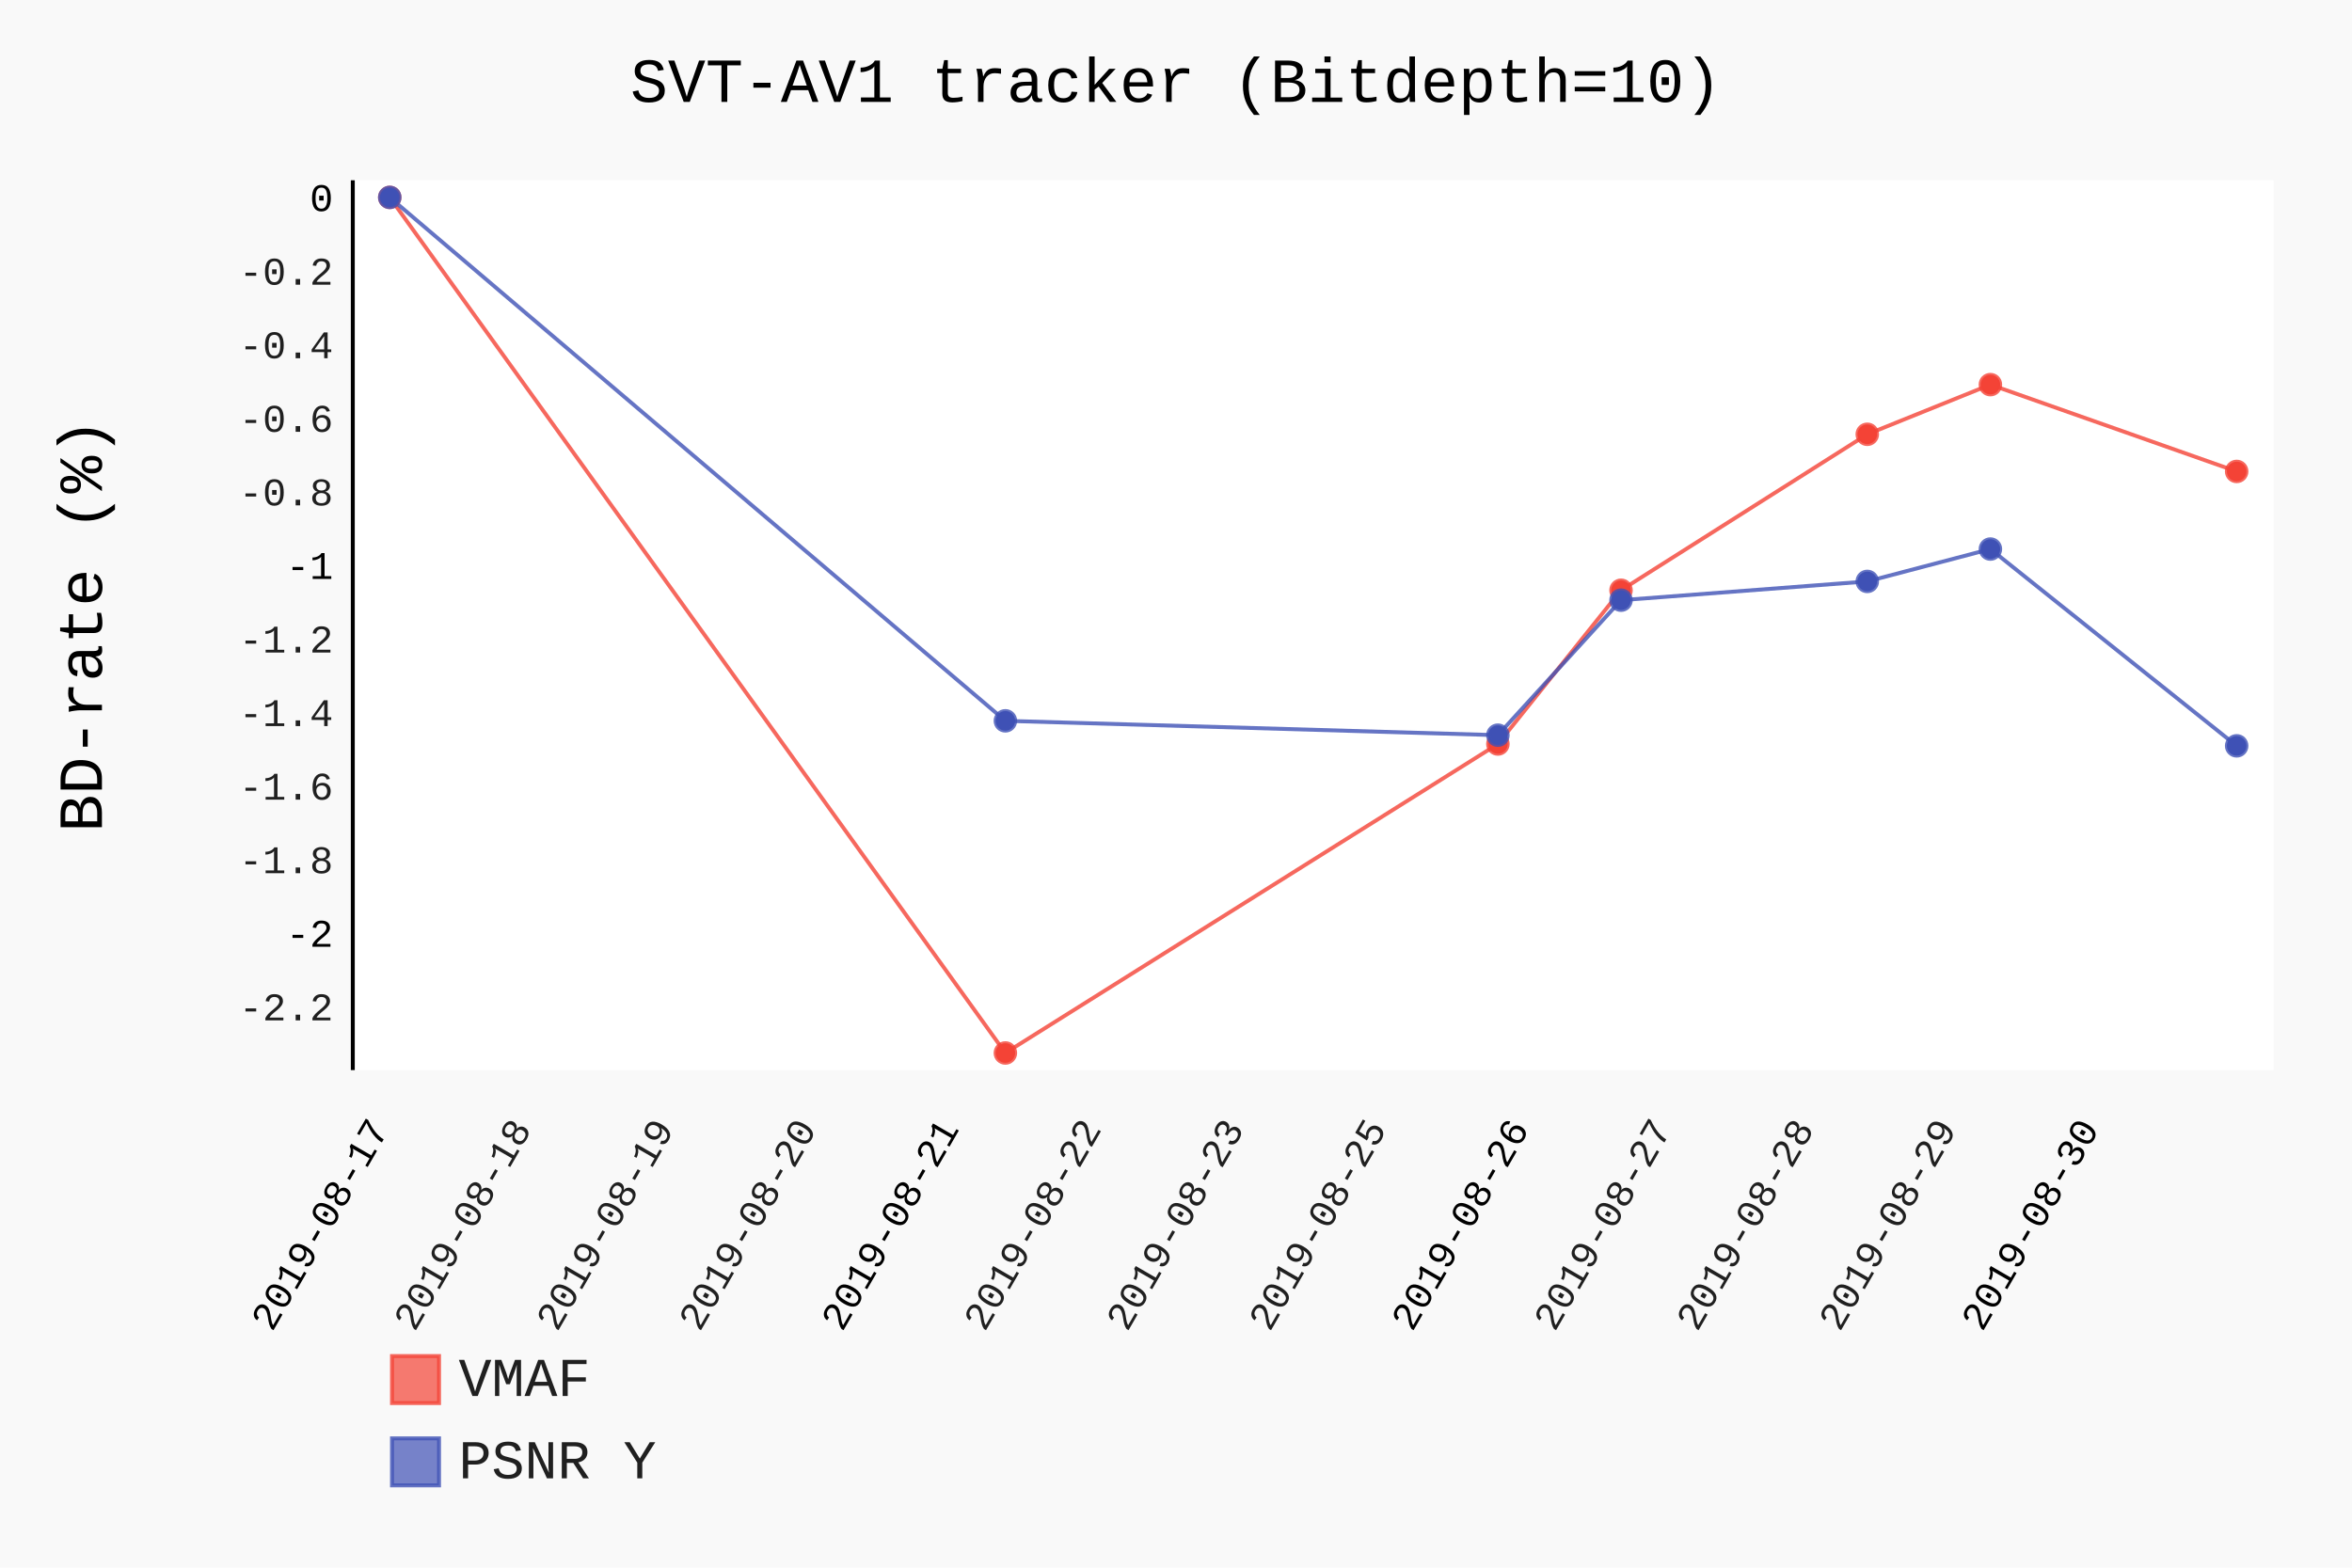
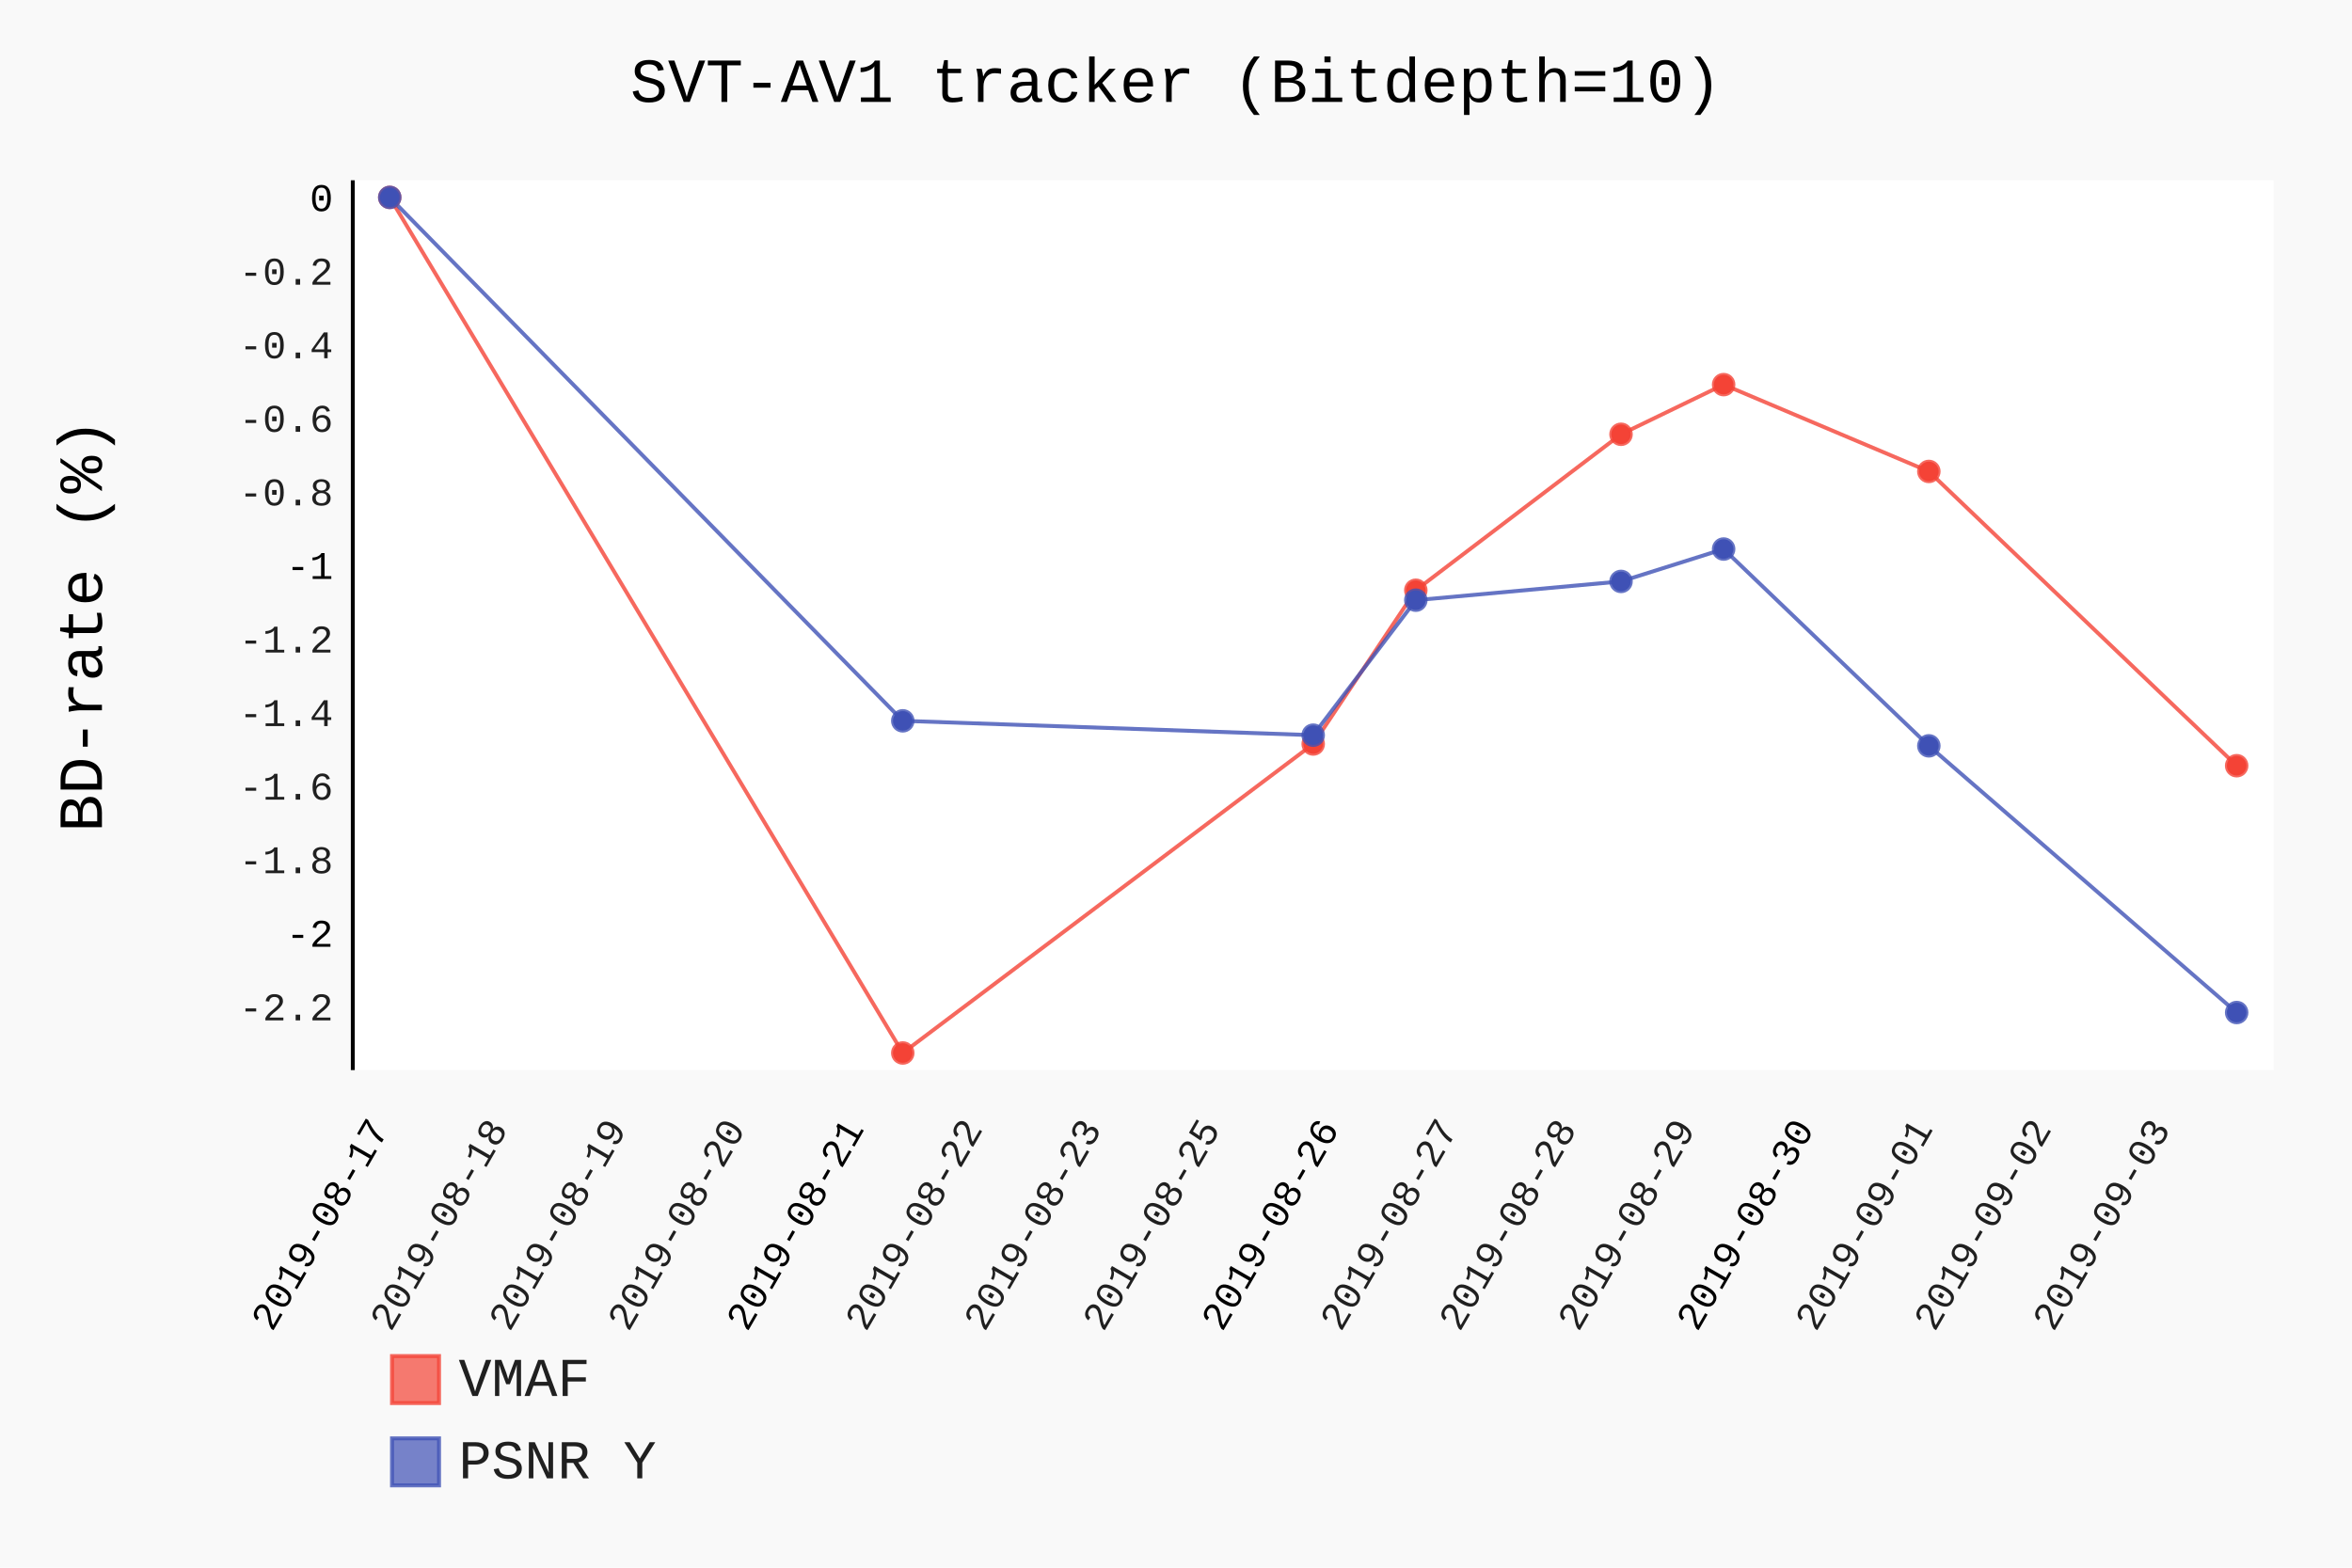
- <svg xmlns="http://www.w3.org/2000/svg" id="chart-37fdab24-982c-4666-add4-03a3a90a450e" class="pygal-chart" viewBox="0 0 600 400">
+ <svg xmlns="http://www.w3.org/2000/svg" id="chart-e56df686-d0ec-4c31-8e5a-a6c27608fdf3" class="pygal-chart" viewBox="0 0 600 400">
  <defs>
-     <style type="text/css">#chart-37fdab24-982c-4666-add4-03a3a90a450e{-webkit-user-select:none;-webkit-font-smoothing:antialiased;font-family:Consolas,"Liberation Mono",Menlo,Courier,monospace}#chart-37fdab24-982c-4666-add4-03a3a90a450e .title{font-family:Consolas,"Liberation Mono",Menlo,Courier,monospace;font-size:16px}#chart-37fdab24-982c-4666-add4-03a3a90a450e .legends .legend text{font-family:Consolas,"Liberation Mono",Menlo,Courier,monospace;font-size:14px}#chart-37fdab24-982c-4666-add4-03a3a90a450e .axis text{font-family:Consolas,"Liberation Mono",Menlo,Courier,monospace;font-size:10px}#chart-37fdab24-982c-4666-add4-03a3a90a450e .axis text.major{font-family:Consolas,"Liberation Mono",Menlo,Courier,monospace;font-size:10px}#chart-37fdab24-982c-4666-add4-03a3a90a450e .text-overlay text.value{font-family:Consolas,"Liberation Mono",Menlo,Courier,monospace;font-size:16px}#chart-37fdab24-982c-4666-add4-03a3a90a450e .text-overlay text.label{font-family:Consolas,"Liberation Mono",Menlo,Courier,monospace;font-size:10px}#chart-37fdab24-982c-4666-add4-03a3a90a450e .tooltip{font-family:Consolas,"Liberation Mono",Menlo,Courier,monospace;font-size:14px}#chart-37fdab24-982c-4666-add4-03a3a90a450e text.no_data{font-family:Consolas,"Liberation Mono",Menlo,Courier,monospace;font-size:64px}
- #chart-37fdab24-982c-4666-add4-03a3a90a450e{background-color:rgba(249,249,249,1)}#chart-37fdab24-982c-4666-add4-03a3a90a450e path,#chart-37fdab24-982c-4666-add4-03a3a90a450e line,#chart-37fdab24-982c-4666-add4-03a3a90a450e rect,#chart-37fdab24-982c-4666-add4-03a3a90a450e circle{-webkit-transition:150ms;-moz-transition:150ms;transition:150ms}#chart-37fdab24-982c-4666-add4-03a3a90a450e .graph &gt; .background{fill:rgba(249,249,249,1)}#chart-37fdab24-982c-4666-add4-03a3a90a450e .plot &gt; .background{fill:rgba(255,255,255,1)}#chart-37fdab24-982c-4666-add4-03a3a90a450e .graph{fill:rgba(0,0,0,.87)}#chart-37fdab24-982c-4666-add4-03a3a90a450e text.no_data{fill:rgba(0,0,0,1)}#chart-37fdab24-982c-4666-add4-03a3a90a450e .title{fill:rgba(0,0,0,1)}#chart-37fdab24-982c-4666-add4-03a3a90a450e .legends .legend text{fill:rgba(0,0,0,.87)}#chart-37fdab24-982c-4666-add4-03a3a90a450e .legends .legend:hover text{fill:rgba(0,0,0,1)}#chart-37fdab24-982c-4666-add4-03a3a90a450e .axis .line{stroke:rgba(0,0,0,1)}#chart-37fdab24-982c-4666-add4-03a3a90a450e .axis .guide.line{stroke:rgba(0,0,0,.54)}#chart-37fdab24-982c-4666-add4-03a3a90a450e .axis .major.line{stroke:rgba(0,0,0,.87)}#chart-37fdab24-982c-4666-add4-03a3a90a450e .axis text.major{fill:rgba(0,0,0,1)}#chart-37fdab24-982c-4666-add4-03a3a90a450e .axis.y .guides:hover .guide.line,#chart-37fdab24-982c-4666-add4-03a3a90a450e .line-graph .axis.x .guides:hover .guide.line,#chart-37fdab24-982c-4666-add4-03a3a90a450e .stackedline-graph .axis.x .guides:hover .guide.line,#chart-37fdab24-982c-4666-add4-03a3a90a450e .xy-graph .axis.x .guides:hover .guide.line{stroke:rgba(0,0,0,1)}#chart-37fdab24-982c-4666-add4-03a3a90a450e .axis .guides:hover text{fill:rgba(0,0,0,1)}#chart-37fdab24-982c-4666-add4-03a3a90a450e .reactive{fill-opacity:.7;stroke-opacity:.8}#chart-37fdab24-982c-4666-add4-03a3a90a450e .ci{stroke:rgba(0,0,0,.87)}#chart-37fdab24-982c-4666-add4-03a3a90a450e .reactive.active,#chart-37fdab24-982c-4666-add4-03a3a90a450e .active .reactive{fill-opacity:.8;stroke-opacity:.9;stroke-width:4}#chart-37fdab24-982c-4666-add4-03a3a90a450e .ci .reactive.active{stroke-width:1.5}#chart-37fdab24-982c-4666-add4-03a3a90a450e .series text{fill:rgba(0,0,0,1)}#chart-37fdab24-982c-4666-add4-03a3a90a450e .tooltip rect{fill:rgba(255,255,255,1);stroke:rgba(0,0,0,1);-webkit-transition:opacity 150ms;-moz-transition:opacity 150ms;transition:opacity 150ms}#chart-37fdab24-982c-4666-add4-03a3a90a450e .tooltip .label{fill:rgba(0,0,0,.87)}#chart-37fdab24-982c-4666-add4-03a3a90a450e .tooltip .label{fill:rgba(0,0,0,.87)}#chart-37fdab24-982c-4666-add4-03a3a90a450e .tooltip .legend{font-size:.8em;fill:rgba(0,0,0,.54)}#chart-37fdab24-982c-4666-add4-03a3a90a450e .tooltip .x_label{font-size:.6em;fill:rgba(0,0,0,1)}#chart-37fdab24-982c-4666-add4-03a3a90a450e .tooltip .xlink{font-size:.5em;text-decoration:underline}#chart-37fdab24-982c-4666-add4-03a3a90a450e .tooltip .value{font-size:1.5em}#chart-37fdab24-982c-4666-add4-03a3a90a450e .bound{font-size:.5em}#chart-37fdab24-982c-4666-add4-03a3a90a450e .max-value{font-size:.75em;fill:rgba(0,0,0,.54)}#chart-37fdab24-982c-4666-add4-03a3a90a450e .map-element{fill:rgba(255,255,255,1);stroke:rgba(0,0,0,.54) !important}#chart-37fdab24-982c-4666-add4-03a3a90a450e .map-element .reactive{fill-opacity:inherit;stroke-opacity:inherit}#chart-37fdab24-982c-4666-add4-03a3a90a450e .color-0,#chart-37fdab24-982c-4666-add4-03a3a90a450e .color-0 a:visited{stroke:#F44336;fill:#F44336}#chart-37fdab24-982c-4666-add4-03a3a90a450e .color-1,#chart-37fdab24-982c-4666-add4-03a3a90a450e .color-1 a:visited{stroke:#3F51B5;fill:#3F51B5}#chart-37fdab24-982c-4666-add4-03a3a90a450e .text-overlay .color-0 text{fill:black}#chart-37fdab24-982c-4666-add4-03a3a90a450e .text-overlay .color-1 text{fill:black}
- #chart-37fdab24-982c-4666-add4-03a3a90a450e text.no_data{text-anchor:middle}#chart-37fdab24-982c-4666-add4-03a3a90a450e .guide.line{fill:none}#chart-37fdab24-982c-4666-add4-03a3a90a450e .centered{text-anchor:middle}#chart-37fdab24-982c-4666-add4-03a3a90a450e .title{text-anchor:middle}#chart-37fdab24-982c-4666-add4-03a3a90a450e .legends .legend text{fill-opacity:1}#chart-37fdab24-982c-4666-add4-03a3a90a450e .axis.x text{text-anchor:middle}#chart-37fdab24-982c-4666-add4-03a3a90a450e .axis.x:not(.web) text[transform]{text-anchor:start}#chart-37fdab24-982c-4666-add4-03a3a90a450e .axis.x:not(.web) text[transform].backwards{text-anchor:end}#chart-37fdab24-982c-4666-add4-03a3a90a450e .axis.y text{text-anchor:end}#chart-37fdab24-982c-4666-add4-03a3a90a450e .axis.y text[transform].backwards{text-anchor:start}#chart-37fdab24-982c-4666-add4-03a3a90a450e .axis.y2 text{text-anchor:start}#chart-37fdab24-982c-4666-add4-03a3a90a450e .axis.y2 text[transform].backwards{text-anchor:end}#chart-37fdab24-982c-4666-add4-03a3a90a450e .axis .guide.line{stroke-dasharray:4,4}#chart-37fdab24-982c-4666-add4-03a3a90a450e .axis .major.guide.line{stroke-dasharray:6,6}#chart-37fdab24-982c-4666-add4-03a3a90a450e .horizontal .axis.y .guide.line,#chart-37fdab24-982c-4666-add4-03a3a90a450e .horizontal .axis.y2 .guide.line,#chart-37fdab24-982c-4666-add4-03a3a90a450e .vertical .axis.x .guide.line{opacity:0}#chart-37fdab24-982c-4666-add4-03a3a90a450e .horizontal .axis.always_show .guide.line,#chart-37fdab24-982c-4666-add4-03a3a90a450e .vertical .axis.always_show .guide.line{opacity:1 !important}#chart-37fdab24-982c-4666-add4-03a3a90a450e .axis.y .guides:hover .guide.line,#chart-37fdab24-982c-4666-add4-03a3a90a450e .axis.y2 .guides:hover .guide.line,#chart-37fdab24-982c-4666-add4-03a3a90a450e .axis.x .guides:hover .guide.line{opacity:1}#chart-37fdab24-982c-4666-add4-03a3a90a450e .axis .guides:hover text{opacity:1}#chart-37fdab24-982c-4666-add4-03a3a90a450e .nofill{fill:none}#chart-37fdab24-982c-4666-add4-03a3a90a450e .subtle-fill{fill-opacity:.2}#chart-37fdab24-982c-4666-add4-03a3a90a450e .dot{stroke-width:1px;fill-opacity:1}#chart-37fdab24-982c-4666-add4-03a3a90a450e .dot.active{stroke-width:5px}#chart-37fdab24-982c-4666-add4-03a3a90a450e .dot.negative{fill:transparent}#chart-37fdab24-982c-4666-add4-03a3a90a450e text,#chart-37fdab24-982c-4666-add4-03a3a90a450e tspan{stroke:none !important}#chart-37fdab24-982c-4666-add4-03a3a90a450e .series text.active{opacity:1}#chart-37fdab24-982c-4666-add4-03a3a90a450e .tooltip rect{fill-opacity:.95;stroke-width:.5}#chart-37fdab24-982c-4666-add4-03a3a90a450e .tooltip text{fill-opacity:1}#chart-37fdab24-982c-4666-add4-03a3a90a450e .showable{visibility:hidden}#chart-37fdab24-982c-4666-add4-03a3a90a450e .showable.shown{visibility:visible}#chart-37fdab24-982c-4666-add4-03a3a90a450e .gauge-background{fill:rgba(229,229,229,1);stroke:none}#chart-37fdab24-982c-4666-add4-03a3a90a450e .bg-lines{stroke:rgba(249,249,249,1);stroke-width:2px}</style>
+     <style type="text/css">#chart-e56df686-d0ec-4c31-8e5a-a6c27608fdf3{-webkit-user-select:none;-webkit-font-smoothing:antialiased;font-family:Consolas,"Liberation Mono",Menlo,Courier,monospace}#chart-e56df686-d0ec-4c31-8e5a-a6c27608fdf3 .title{font-family:Consolas,"Liberation Mono",Menlo,Courier,monospace;font-size:16px}#chart-e56df686-d0ec-4c31-8e5a-a6c27608fdf3 .legends .legend text{font-family:Consolas,"Liberation Mono",Menlo,Courier,monospace;font-size:14px}#chart-e56df686-d0ec-4c31-8e5a-a6c27608fdf3 .axis text{font-family:Consolas,"Liberation Mono",Menlo,Courier,monospace;font-size:10px}#chart-e56df686-d0ec-4c31-8e5a-a6c27608fdf3 .axis text.major{font-family:Consolas,"Liberation Mono",Menlo,Courier,monospace;font-size:10px}#chart-e56df686-d0ec-4c31-8e5a-a6c27608fdf3 .text-overlay text.value{font-family:Consolas,"Liberation Mono",Menlo,Courier,monospace;font-size:16px}#chart-e56df686-d0ec-4c31-8e5a-a6c27608fdf3 .text-overlay text.label{font-family:Consolas,"Liberation Mono",Menlo,Courier,monospace;font-size:10px}#chart-e56df686-d0ec-4c31-8e5a-a6c27608fdf3 .tooltip{font-family:Consolas,"Liberation Mono",Menlo,Courier,monospace;font-size:14px}#chart-e56df686-d0ec-4c31-8e5a-a6c27608fdf3 text.no_data{font-family:Consolas,"Liberation Mono",Menlo,Courier,monospace;font-size:64px}
+ #chart-e56df686-d0ec-4c31-8e5a-a6c27608fdf3{background-color:rgba(249,249,249,1)}#chart-e56df686-d0ec-4c31-8e5a-a6c27608fdf3 path,#chart-e56df686-d0ec-4c31-8e5a-a6c27608fdf3 line,#chart-e56df686-d0ec-4c31-8e5a-a6c27608fdf3 rect,#chart-e56df686-d0ec-4c31-8e5a-a6c27608fdf3 circle{-webkit-transition:150ms;-moz-transition:150ms;transition:150ms}#chart-e56df686-d0ec-4c31-8e5a-a6c27608fdf3 .graph &gt; .background{fill:rgba(249,249,249,1)}#chart-e56df686-d0ec-4c31-8e5a-a6c27608fdf3 .plot &gt; .background{fill:rgba(255,255,255,1)}#chart-e56df686-d0ec-4c31-8e5a-a6c27608fdf3 .graph{fill:rgba(0,0,0,.87)}#chart-e56df686-d0ec-4c31-8e5a-a6c27608fdf3 text.no_data{fill:rgba(0,0,0,1)}#chart-e56df686-d0ec-4c31-8e5a-a6c27608fdf3 .title{fill:rgba(0,0,0,1)}#chart-e56df686-d0ec-4c31-8e5a-a6c27608fdf3 .legends .legend text{fill:rgba(0,0,0,.87)}#chart-e56df686-d0ec-4c31-8e5a-a6c27608fdf3 .legends .legend:hover text{fill:rgba(0,0,0,1)}#chart-e56df686-d0ec-4c31-8e5a-a6c27608fdf3 .axis .line{stroke:rgba(0,0,0,1)}#chart-e56df686-d0ec-4c31-8e5a-a6c27608fdf3 .axis .guide.line{stroke:rgba(0,0,0,.54)}#chart-e56df686-d0ec-4c31-8e5a-a6c27608fdf3 .axis .major.line{stroke:rgba(0,0,0,.87)}#chart-e56df686-d0ec-4c31-8e5a-a6c27608fdf3 .axis text.major{fill:rgba(0,0,0,1)}#chart-e56df686-d0ec-4c31-8e5a-a6c27608fdf3 .axis.y .guides:hover .guide.line,#chart-e56df686-d0ec-4c31-8e5a-a6c27608fdf3 .line-graph .axis.x .guides:hover .guide.line,#chart-e56df686-d0ec-4c31-8e5a-a6c27608fdf3 .stackedline-graph .axis.x .guides:hover .guide.line,#chart-e56df686-d0ec-4c31-8e5a-a6c27608fdf3 .xy-graph .axis.x .guides:hover .guide.line{stroke:rgba(0,0,0,1)}#chart-e56df686-d0ec-4c31-8e5a-a6c27608fdf3 .axis .guides:hover text{fill:rgba(0,0,0,1)}#chart-e56df686-d0ec-4c31-8e5a-a6c27608fdf3 .reactive{fill-opacity:.7;stroke-opacity:.8}#chart-e56df686-d0ec-4c31-8e5a-a6c27608fdf3 .ci{stroke:rgba(0,0,0,.87)}#chart-e56df686-d0ec-4c31-8e5a-a6c27608fdf3 .reactive.active,#chart-e56df686-d0ec-4c31-8e5a-a6c27608fdf3 .active .reactive{fill-opacity:.8;stroke-opacity:.9;stroke-width:4}#chart-e56df686-d0ec-4c31-8e5a-a6c27608fdf3 .ci .reactive.active{stroke-width:1.5}#chart-e56df686-d0ec-4c31-8e5a-a6c27608fdf3 .series text{fill:rgba(0,0,0,1)}#chart-e56df686-d0ec-4c31-8e5a-a6c27608fdf3 .tooltip rect{fill:rgba(255,255,255,1);stroke:rgba(0,0,0,1);-webkit-transition:opacity 150ms;-moz-transition:opacity 150ms;transition:opacity 150ms}#chart-e56df686-d0ec-4c31-8e5a-a6c27608fdf3 .tooltip .label{fill:rgba(0,0,0,.87)}#chart-e56df686-d0ec-4c31-8e5a-a6c27608fdf3 .tooltip .label{fill:rgba(0,0,0,.87)}#chart-e56df686-d0ec-4c31-8e5a-a6c27608fdf3 .tooltip .legend{font-size:.8em;fill:rgba(0,0,0,.54)}#chart-e56df686-d0ec-4c31-8e5a-a6c27608fdf3 .tooltip .x_label{font-size:.6em;fill:rgba(0,0,0,1)}#chart-e56df686-d0ec-4c31-8e5a-a6c27608fdf3 .tooltip .xlink{font-size:.5em;text-decoration:underline}#chart-e56df686-d0ec-4c31-8e5a-a6c27608fdf3 .tooltip .value{font-size:1.5em}#chart-e56df686-d0ec-4c31-8e5a-a6c27608fdf3 .bound{font-size:.5em}#chart-e56df686-d0ec-4c31-8e5a-a6c27608fdf3 .max-value{font-size:.75em;fill:rgba(0,0,0,.54)}#chart-e56df686-d0ec-4c31-8e5a-a6c27608fdf3 .map-element{fill:rgba(255,255,255,1);stroke:rgba(0,0,0,.54) !important}#chart-e56df686-d0ec-4c31-8e5a-a6c27608fdf3 .map-element .reactive{fill-opacity:inherit;stroke-opacity:inherit}#chart-e56df686-d0ec-4c31-8e5a-a6c27608fdf3 .color-0,#chart-e56df686-d0ec-4c31-8e5a-a6c27608fdf3 .color-0 a:visited{stroke:#F44336;fill:#F44336}#chart-e56df686-d0ec-4c31-8e5a-a6c27608fdf3 .color-1,#chart-e56df686-d0ec-4c31-8e5a-a6c27608fdf3 .color-1 a:visited{stroke:#3F51B5;fill:#3F51B5}#chart-e56df686-d0ec-4c31-8e5a-a6c27608fdf3 .text-overlay .color-0 text{fill:black}#chart-e56df686-d0ec-4c31-8e5a-a6c27608fdf3 .text-overlay .color-1 text{fill:black}
+ #chart-e56df686-d0ec-4c31-8e5a-a6c27608fdf3 text.no_data{text-anchor:middle}#chart-e56df686-d0ec-4c31-8e5a-a6c27608fdf3 .guide.line{fill:none}#chart-e56df686-d0ec-4c31-8e5a-a6c27608fdf3 .centered{text-anchor:middle}#chart-e56df686-d0ec-4c31-8e5a-a6c27608fdf3 .title{text-anchor:middle}#chart-e56df686-d0ec-4c31-8e5a-a6c27608fdf3 .legends .legend text{fill-opacity:1}#chart-e56df686-d0ec-4c31-8e5a-a6c27608fdf3 .axis.x text{text-anchor:middle}#chart-e56df686-d0ec-4c31-8e5a-a6c27608fdf3 .axis.x:not(.web) text[transform]{text-anchor:start}#chart-e56df686-d0ec-4c31-8e5a-a6c27608fdf3 .axis.x:not(.web) text[transform].backwards{text-anchor:end}#chart-e56df686-d0ec-4c31-8e5a-a6c27608fdf3 .axis.y text{text-anchor:end}#chart-e56df686-d0ec-4c31-8e5a-a6c27608fdf3 .axis.y text[transform].backwards{text-anchor:start}#chart-e56df686-d0ec-4c31-8e5a-a6c27608fdf3 .axis.y2 text{text-anchor:start}#chart-e56df686-d0ec-4c31-8e5a-a6c27608fdf3 .axis.y2 text[transform].backwards{text-anchor:end}#chart-e56df686-d0ec-4c31-8e5a-a6c27608fdf3 .axis .guide.line{stroke-dasharray:4,4}#chart-e56df686-d0ec-4c31-8e5a-a6c27608fdf3 .axis .major.guide.line{stroke-dasharray:6,6}#chart-e56df686-d0ec-4c31-8e5a-a6c27608fdf3 .horizontal .axis.y .guide.line,#chart-e56df686-d0ec-4c31-8e5a-a6c27608fdf3 .horizontal .axis.y2 .guide.line,#chart-e56df686-d0ec-4c31-8e5a-a6c27608fdf3 .vertical .axis.x .guide.line{opacity:0}#chart-e56df686-d0ec-4c31-8e5a-a6c27608fdf3 .horizontal .axis.always_show .guide.line,#chart-e56df686-d0ec-4c31-8e5a-a6c27608fdf3 .vertical .axis.always_show .guide.line{opacity:1 !important}#chart-e56df686-d0ec-4c31-8e5a-a6c27608fdf3 .axis.y .guides:hover .guide.line,#chart-e56df686-d0ec-4c31-8e5a-a6c27608fdf3 .axis.y2 .guides:hover .guide.line,#chart-e56df686-d0ec-4c31-8e5a-a6c27608fdf3 .axis.x .guides:hover .guide.line{opacity:1}#chart-e56df686-d0ec-4c31-8e5a-a6c27608fdf3 .axis .guides:hover text{opacity:1}#chart-e56df686-d0ec-4c31-8e5a-a6c27608fdf3 .nofill{fill:none}#chart-e56df686-d0ec-4c31-8e5a-a6c27608fdf3 .subtle-fill{fill-opacity:.2}#chart-e56df686-d0ec-4c31-8e5a-a6c27608fdf3 .dot{stroke-width:1px;fill-opacity:1}#chart-e56df686-d0ec-4c31-8e5a-a6c27608fdf3 .dot.active{stroke-width:5px}#chart-e56df686-d0ec-4c31-8e5a-a6c27608fdf3 .dot.negative{fill:transparent}#chart-e56df686-d0ec-4c31-8e5a-a6c27608fdf3 text,#chart-e56df686-d0ec-4c31-8e5a-a6c27608fdf3 tspan{stroke:none !important}#chart-e56df686-d0ec-4c31-8e5a-a6c27608fdf3 .series text.active{opacity:1}#chart-e56df686-d0ec-4c31-8e5a-a6c27608fdf3 .tooltip rect{fill-opacity:.95;stroke-width:.5}#chart-e56df686-d0ec-4c31-8e5a-a6c27608fdf3 .tooltip text{fill-opacity:1}#chart-e56df686-d0ec-4c31-8e5a-a6c27608fdf3 .showable{visibility:hidden}#chart-e56df686-d0ec-4c31-8e5a-a6c27608fdf3 .showable.shown{visibility:visible}#chart-e56df686-d0ec-4c31-8e5a-a6c27608fdf3 .gauge-background{fill:rgba(229,229,229,1);stroke:none}#chart-e56df686-d0ec-4c31-8e5a-a6c27608fdf3 .bg-lines{stroke:rgba(249,249,249,1);stroke-width:2px}</style>
  </defs>
  <g class="graph datetimeline-graph vertical">
    <rect class="background" height="400" width="600" x="0" y="0" />
    <g class="plot" transform="translate(90, 46)">
      <rect class="background" height="227.038" width="490.0" x="0" y="0" />
      <g class="axis y">
        <g class="guides">
          <text class="" x="-5" y="214.347">-2.2</text>
        </g>
        <g class="guides">
          <text class="major" x="-5" y="195.576">-2</text>
        </g>
        <g class="guides">
          <text class="" x="-5" y="176.805">-1.8</text>
        </g>
        <g class="guides">
          <text class="" x="-5" y="158.034">-1.6</text>
        </g>
        <g class="guides">
          <text class="" x="-5" y="139.263">-1.4</text>
        </g>
        <g class="guides">
          <text class="" x="-5" y="120.492">-1.2</text>
        </g>
        <g class="guides">
          <text class="major" x="-5" y="101.721">-1</text>
        </g>
        <g class="guides">
          <text class="" x="-5" y="82.95">-0.8</text>
        </g>
        <g class="guides">
          <text class="" x="-5" y="64.179">-0.6</text>
        </g>
        <g class="guides">
          <text class="" x="-5" y="45.408">-0.4</text>
        </g>
        <g class="guides">
          <text class="" x="-5" y="26.637">-0.2</text>
        </g>
        <g class="guides">
          <text class="major" x="-5" y="7.866">0</text>
        </g>
      </g>
      <g class="axis x">
        <path class="line" d="M0 0 v227.038" />
        <g class="guides">
          <path class="major guide line" d="M9.423 0 v227.038" />
          <text class="major backwards" x="9.423" y="242.038" transform="rotate(300 9.423077 242.0385)">2019-08-17</text>
        </g>
        <g class="guides">
-           <path class="guide line" d="M45.778 0 v227.038" />
-           <text class="backwards" x="45.778" y="242.038" transform="rotate(300 45.77754 242.0385)">2019-08-18</text>
-         </g>
-         <g class="guides">
-           <path class="guide line" d="M82.132 0 v227.038" />
-           <text class="backwards" x="82.132" y="242.038" transform="rotate(300 82.132 242.0385)">2019-08-19</text>
-         </g>
-         <g class="guides">
-           <path class="guide line" d="M118.486 0 v227.038" />
-           <text class="backwards" x="118.486" y="242.038" transform="rotate(300 118.4865 242.0385)">2019-08-20</text>
-         </g>
-         <g class="guides">
-           <path class="major guide line" d="M154.841 0 v227.038" />
-           <text class="major backwards" x="154.841" y="242.038" transform="rotate(300 154.8409 242.0385)">2019-08-21</text>
+           <path class="guide line" d="M39.718 0 v227.038" />
+           <text class="backwards" x="39.718" y="242.038" transform="rotate(300 39.71846 242.0385)">2019-08-18</text>
+         </g>
+         <g class="guides">
+           <path class="guide line" d="M70.014 0 v227.038" />
+           <text class="backwards" x="70.014" y="242.038" transform="rotate(300 70.01385 242.0385)">2019-08-19</text>
+         </g>
+         <g class="guides">
+           <path class="guide line" d="M100.309 0 v227.038" />
+           <text class="backwards" x="100.309" y="242.038" transform="rotate(300 100.3092 242.0385)">2019-08-20</text>
+         </g>
+         <g class="guides">
+           <path class="major guide line" d="M130.605 0 v227.038" />
+           <text class="major backwards" x="130.605" y="242.038" transform="rotate(300 130.6046 242.0385)">2019-08-21</text>
+         </g>
+         <g class="guides">
+           <path class="guide line" d="M160.9 0 v227.038" />
+           <text class="backwards" x="160.9" y="242.038" transform="rotate(300 160.9 242.0385)">2019-08-22</text>
        </g>
        <g class="guides">
          <path class="guide line" d="M191.195 0 v227.038" />
-           <text class="backwards" x="191.195" y="242.038" transform="rotate(300 191.1954 242.0385)">2019-08-22</text>
-         </g>
-         <g class="guides">
-           <path class="guide line" d="M227.55 0 v227.038" />
-           <text class="backwards" x="227.55" y="242.038" transform="rotate(300 227.5499 242.0385)">2019-08-23</text>
-         </g>
-         <g class="guides">
-           <path class="guide line" d="M263.904 0 v227.038" />
-           <text class="backwards" x="263.904" y="242.038" transform="rotate(300 263.9043 242.0385)">2019-08-25</text>
-         </g>
-         <g class="guides">
-           <path class="major guide line" d="M300.259 0 v227.038" />
-           <text class="major backwards" x="300.259" y="242.038" transform="rotate(300 300.2588 242.0385)">2019-08-26</text>
-         </g>
-         <g class="guides">
-           <path class="guide line" d="M336.613 0 v227.038" />
-           <text class="backwards" x="336.613" y="242.038" transform="rotate(300 336.6132 242.0385)">2019-08-27</text>
-         </g>
-         <g class="guides">
-           <path class="guide line" d="M372.968 0 v227.038" />
-           <text class="backwards" x="372.968" y="242.038" transform="rotate(300 372.9677 242.0385)">2019-08-28</text>
-         </g>
-         <g class="guides">
-           <path class="guide line" d="M409.322 0 v227.038" />
-           <text class="backwards" x="409.322" y="242.038" transform="rotate(300 409.3222 242.0385)">2019-08-29</text>
-         </g>
-         <g class="guides">
-           <path class="major guide line" d="M445.677 0 v227.038" />
-           <text class="major backwards" x="445.677" y="242.038" transform="rotate(300 445.6766 242.0385)">2019-08-30</text>
+           <text class="backwards" x="191.195" y="242.038" transform="rotate(300 191.1954 242.0385)">2019-08-23</text>
+         </g>
+         <g class="guides">
+           <path class="guide line" d="M221.491 0 v227.038" />
+           <text class="backwards" x="221.491" y="242.038" transform="rotate(300 221.4908 242.0385)">2019-08-25</text>
+         </g>
+         <g class="guides">
+           <path class="major guide line" d="M251.786 0 v227.038" />
+           <text class="major backwards" x="251.786" y="242.038" transform="rotate(300 251.7862 242.0385)">2019-08-26</text>
+         </g>
+         <g class="guides">
+           <path class="guide line" d="M282.082 0 v227.038" />
+           <text class="backwards" x="282.082" y="242.038" transform="rotate(300 282.0816 242.0385)">2019-08-27</text>
+         </g>
+         <g class="guides">
+           <path class="guide line" d="M312.377 0 v227.038" />
+           <text class="backwards" x="312.377" y="242.038" transform="rotate(300 312.3769 242.0385)">2019-08-28</text>
+         </g>
+         <g class="guides">
+           <path class="guide line" d="M342.672 0 v227.038" />
+           <text class="backwards" x="342.672" y="242.038" transform="rotate(300 342.6723 242.0385)">2019-08-29</text>
+         </g>
+         <g class="guides">
+           <path class="major guide line" d="M372.968 0 v227.038" />
+           <text class="major backwards" x="372.968" y="242.038" transform="rotate(300 372.9677 242.0385)">2019-08-30</text>
+         </g>
+         <g class="guides">
+           <path class="guide line" d="M403.263 0 v227.038" />
+           <text class="backwards" x="403.263" y="242.038" transform="rotate(300 403.2631 242.0385)">2019-09-01</text>
+         </g>
+         <g class="guides">
+           <path class="guide line" d="M433.558 0 v227.038" />
+           <text class="backwards" x="433.558" y="242.038" transform="rotate(300 433.5585 242.0385)">2019-09-02</text>
+         </g>
+         <g class="guides">
+           <path class="guide line" d="M463.854 0 v227.038" />
+           <text class="backwards" x="463.854" y="242.038" transform="rotate(300 463.8539 242.0385)">2019-09-03</text>
        </g>
      </g>
      <g class="series serie-0 color-0">
-         <path class="line reactive nofill" d="M9.423 4.366 L166.474 222.672 292.115 143.834 323.526 104.603 386.346 64.809 417.756 52.138 480.577 74.288" />
+         <path class="line reactive nofill" d="M9.423 4.366 L140.299 222.672 245 143.834 271.175 104.603 323.526 64.809 349.701 52.138 402.051 74.288 480.577 149.372" />
      </g>
      <g class="series serie-1 color-1">
-         <path class="line reactive nofill" d="M9.423 4.366 L166.474 137.921 292.115 141.582 323.526 107.137 386.346 102.351 417.756 94.091 480.577 144.304" />
+         <path class="line reactive nofill" d="M9.423 4.366 L140.299 137.921 245 141.582 271.175 107.137 323.526 102.351 349.701 94.091 402.051 144.304 480.577 212.348" />
      </g>
    </g>
    <g class="titles">
      <text class="title plot_title" x="300.0" y="26">SVT-AV1 tracker (Bitdepth=10)</text>
      <text class="title" x="0" y="185.519" transform="rotate(-90 0 159.5192)">BD-rate (%)</text>
    </g>
    <g class="plot overlay" transform="translate(90, 46)">
      <g class="series serie-0 color-0">
        <g class="dots">
          <circle class="dot reactive tooltip-trigger" cx="9.423" cy="4.366" r="2.5" />
        </g>
        <g class="dots">
-           <circle class="dot reactive tooltip-trigger" cx="166.474" cy="222.672" r="2.5" />
-         </g>
-         <g class="dots">
-           <circle class="dot reactive tooltip-trigger" cx="292.115" cy="143.834" r="2.5" />
-         </g>
-         <g class="dots">
-           <circle class="dot reactive tooltip-trigger" cx="323.526" cy="104.603" r="2.5" />
-         </g>
-         <g class="dots">
-           <circle class="dot reactive tooltip-trigger" cx="386.346" cy="64.809" r="2.5" />
-         </g>
-         <g class="dots">
-           <circle class="dot reactive tooltip-trigger" cx="417.756" cy="52.138" r="2.5" />
-         </g>
-         <g class="dots">
-           <circle class="dot reactive tooltip-trigger" cx="480.577" cy="74.288" r="2.5" />
+           <circle class="dot reactive tooltip-trigger" cx="140.299" cy="222.672" r="2.5" />
+         </g>
+         <g class="dots">
+           <circle class="dot reactive tooltip-trigger" cx="245.0" cy="143.834" r="2.5" />
+         </g>
+         <g class="dots">
+           <circle class="dot reactive tooltip-trigger" cx="271.175" cy="104.603" r="2.5" />
+         </g>
+         <g class="dots">
+           <circle class="dot reactive tooltip-trigger" cx="323.526" cy="64.809" r="2.5" />
+         </g>
+         <g class="dots">
+           <circle class="dot reactive tooltip-trigger" cx="349.701" cy="52.138" r="2.5" />
+         </g>
+         <g class="dots">
+           <circle class="dot reactive tooltip-trigger" cx="402.051" cy="74.288" r="2.5" />
+         </g>
+         <g class="dots">
+           <circle class="dot reactive tooltip-trigger" cx="480.577" cy="149.372" r="2.5" />
        </g>
      </g>
      <g class="series serie-1 color-1">
        <g class="dots">
          <circle class="dot reactive tooltip-trigger" cx="9.423" cy="4.366" r="2.5" />
        </g>
        <g class="dots">
-           <circle class="dot reactive tooltip-trigger" cx="166.474" cy="137.921" r="2.5" />
-         </g>
-         <g class="dots">
-           <circle class="dot reactive tooltip-trigger" cx="292.115" cy="141.582" r="2.5" />
-         </g>
-         <g class="dots">
-           <circle class="dot reactive tooltip-trigger" cx="323.526" cy="107.137" r="2.5" />
-         </g>
-         <g class="dots">
-           <circle class="dot reactive tooltip-trigger" cx="386.346" cy="102.351" r="2.5" />
-         </g>
-         <g class="dots">
-           <circle class="dot reactive tooltip-trigger" cx="417.756" cy="94.091" r="2.5" />
-         </g>
-         <g class="dots">
-           <circle class="dot reactive tooltip-trigger" cx="480.577" cy="144.304" r="2.5" />
+           <circle class="dot reactive tooltip-trigger" cx="140.299" cy="137.921" r="2.5" />
+         </g>
+         <g class="dots">
+           <circle class="dot reactive tooltip-trigger" cx="245.0" cy="141.582" r="2.5" />
+         </g>
+         <g class="dots">
+           <circle class="dot reactive tooltip-trigger" cx="271.175" cy="107.137" r="2.5" />
+         </g>
+         <g class="dots">
+           <circle class="dot reactive tooltip-trigger" cx="323.526" cy="102.351" r="2.5" />
+         </g>
+         <g class="dots">
+           <circle class="dot reactive tooltip-trigger" cx="349.701" cy="94.091" r="2.5" />
+         </g>
+         <g class="dots">
+           <circle class="dot reactive tooltip-trigger" cx="402.051" cy="144.304" r="2.5" />
+         </g>
+         <g class="dots">
+           <circle class="dot reactive tooltip-trigger" cx="480.577" cy="212.348" r="2.5" />
        </g>
      </g>
    </g>
    <g class="plot text-overlay" transform="translate(90, 46)">
      <g class="series serie-0 color-0" />
      <g class="series serie-1 color-1" />
    </g>
    <g class="plot tooltip-overlay" transform="translate(90, 46)">
      <g class="tooltip" style="opacity: 0" transform="translate(0 0)">
        <rect class="tooltip-box" height="0" rx="0" ry="0" width="0" />
        <g class="text" />
      </g>
    </g>
    <g class="legends" transform="translate(100, 345)">
      <g class="legend reactive activate-serie" id="activate-serie-0">
        <rect class="color-0 reactive" height="12" width="12" x="0.0" y="1.0" />
        <text x="17.0" y="11.2">VMAF</text>
      </g>
      <g class="legend reactive activate-serie" id="activate-serie-1">
        <rect class="color-1 reactive" height="12" width="12" x="0.0" y="22.0" />
        <text x="17.0" y="32.2">PSNR Y</text>
      </g>
    </g>
  </g>
</svg>
